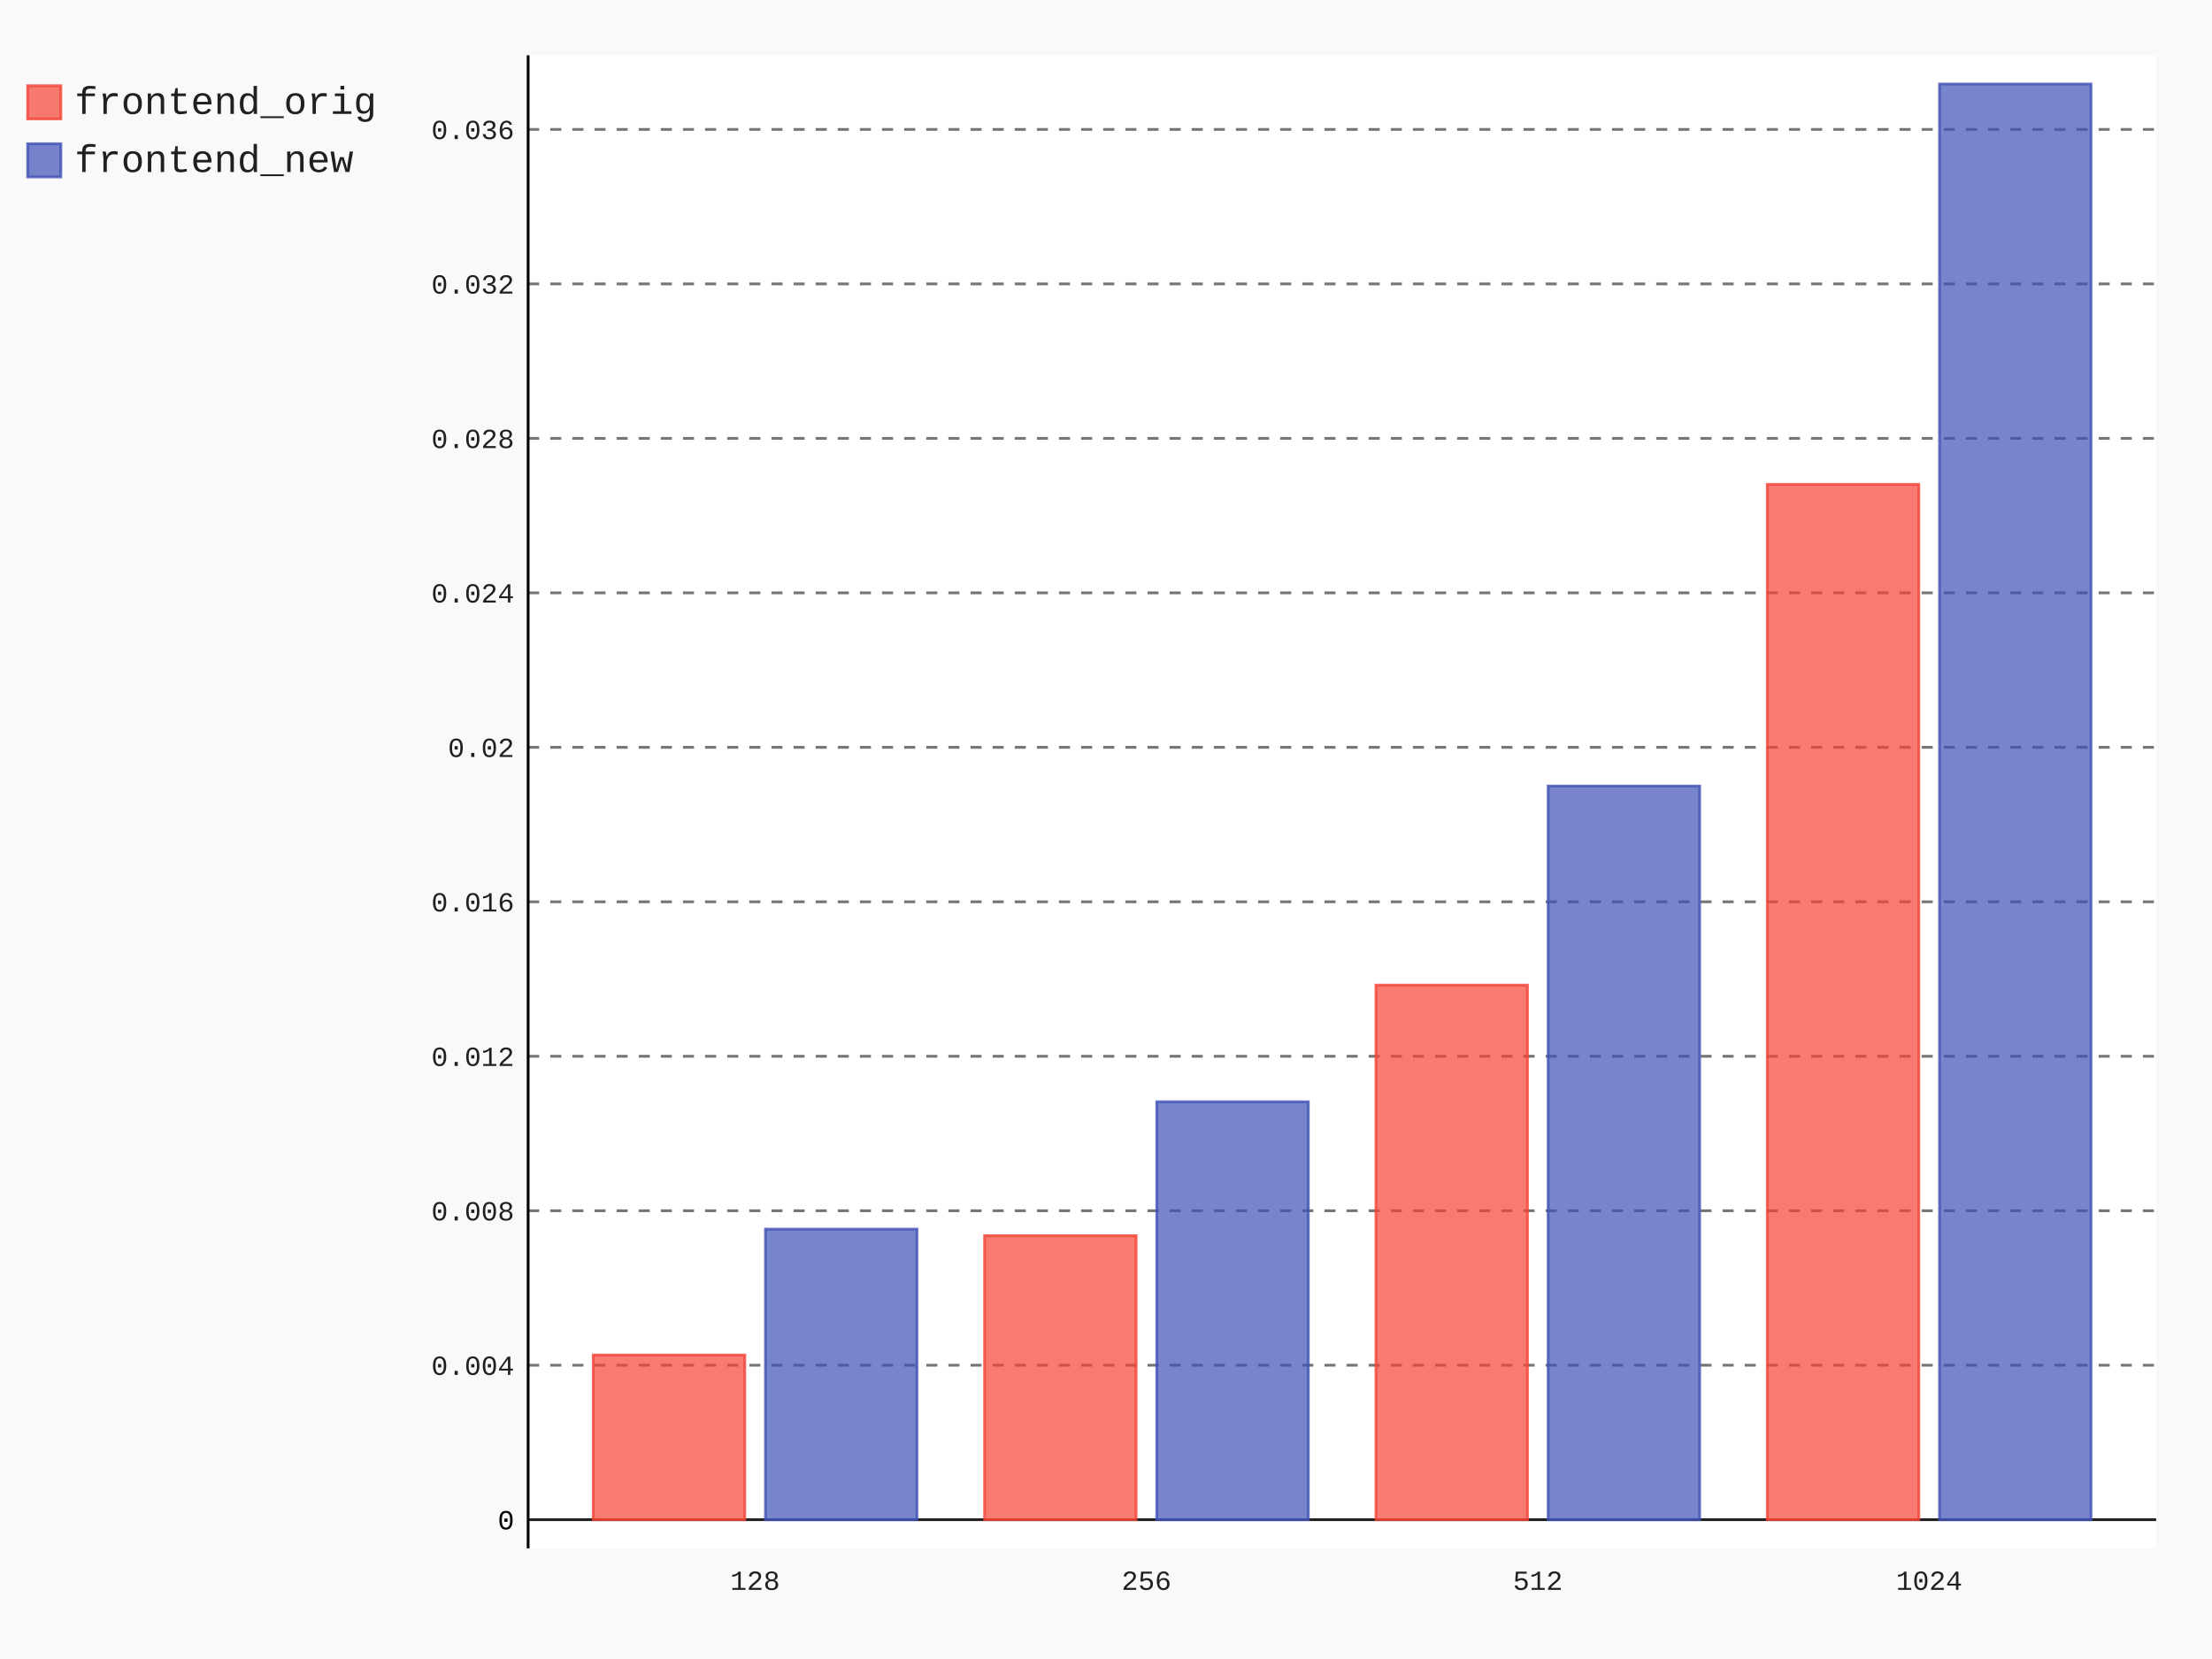
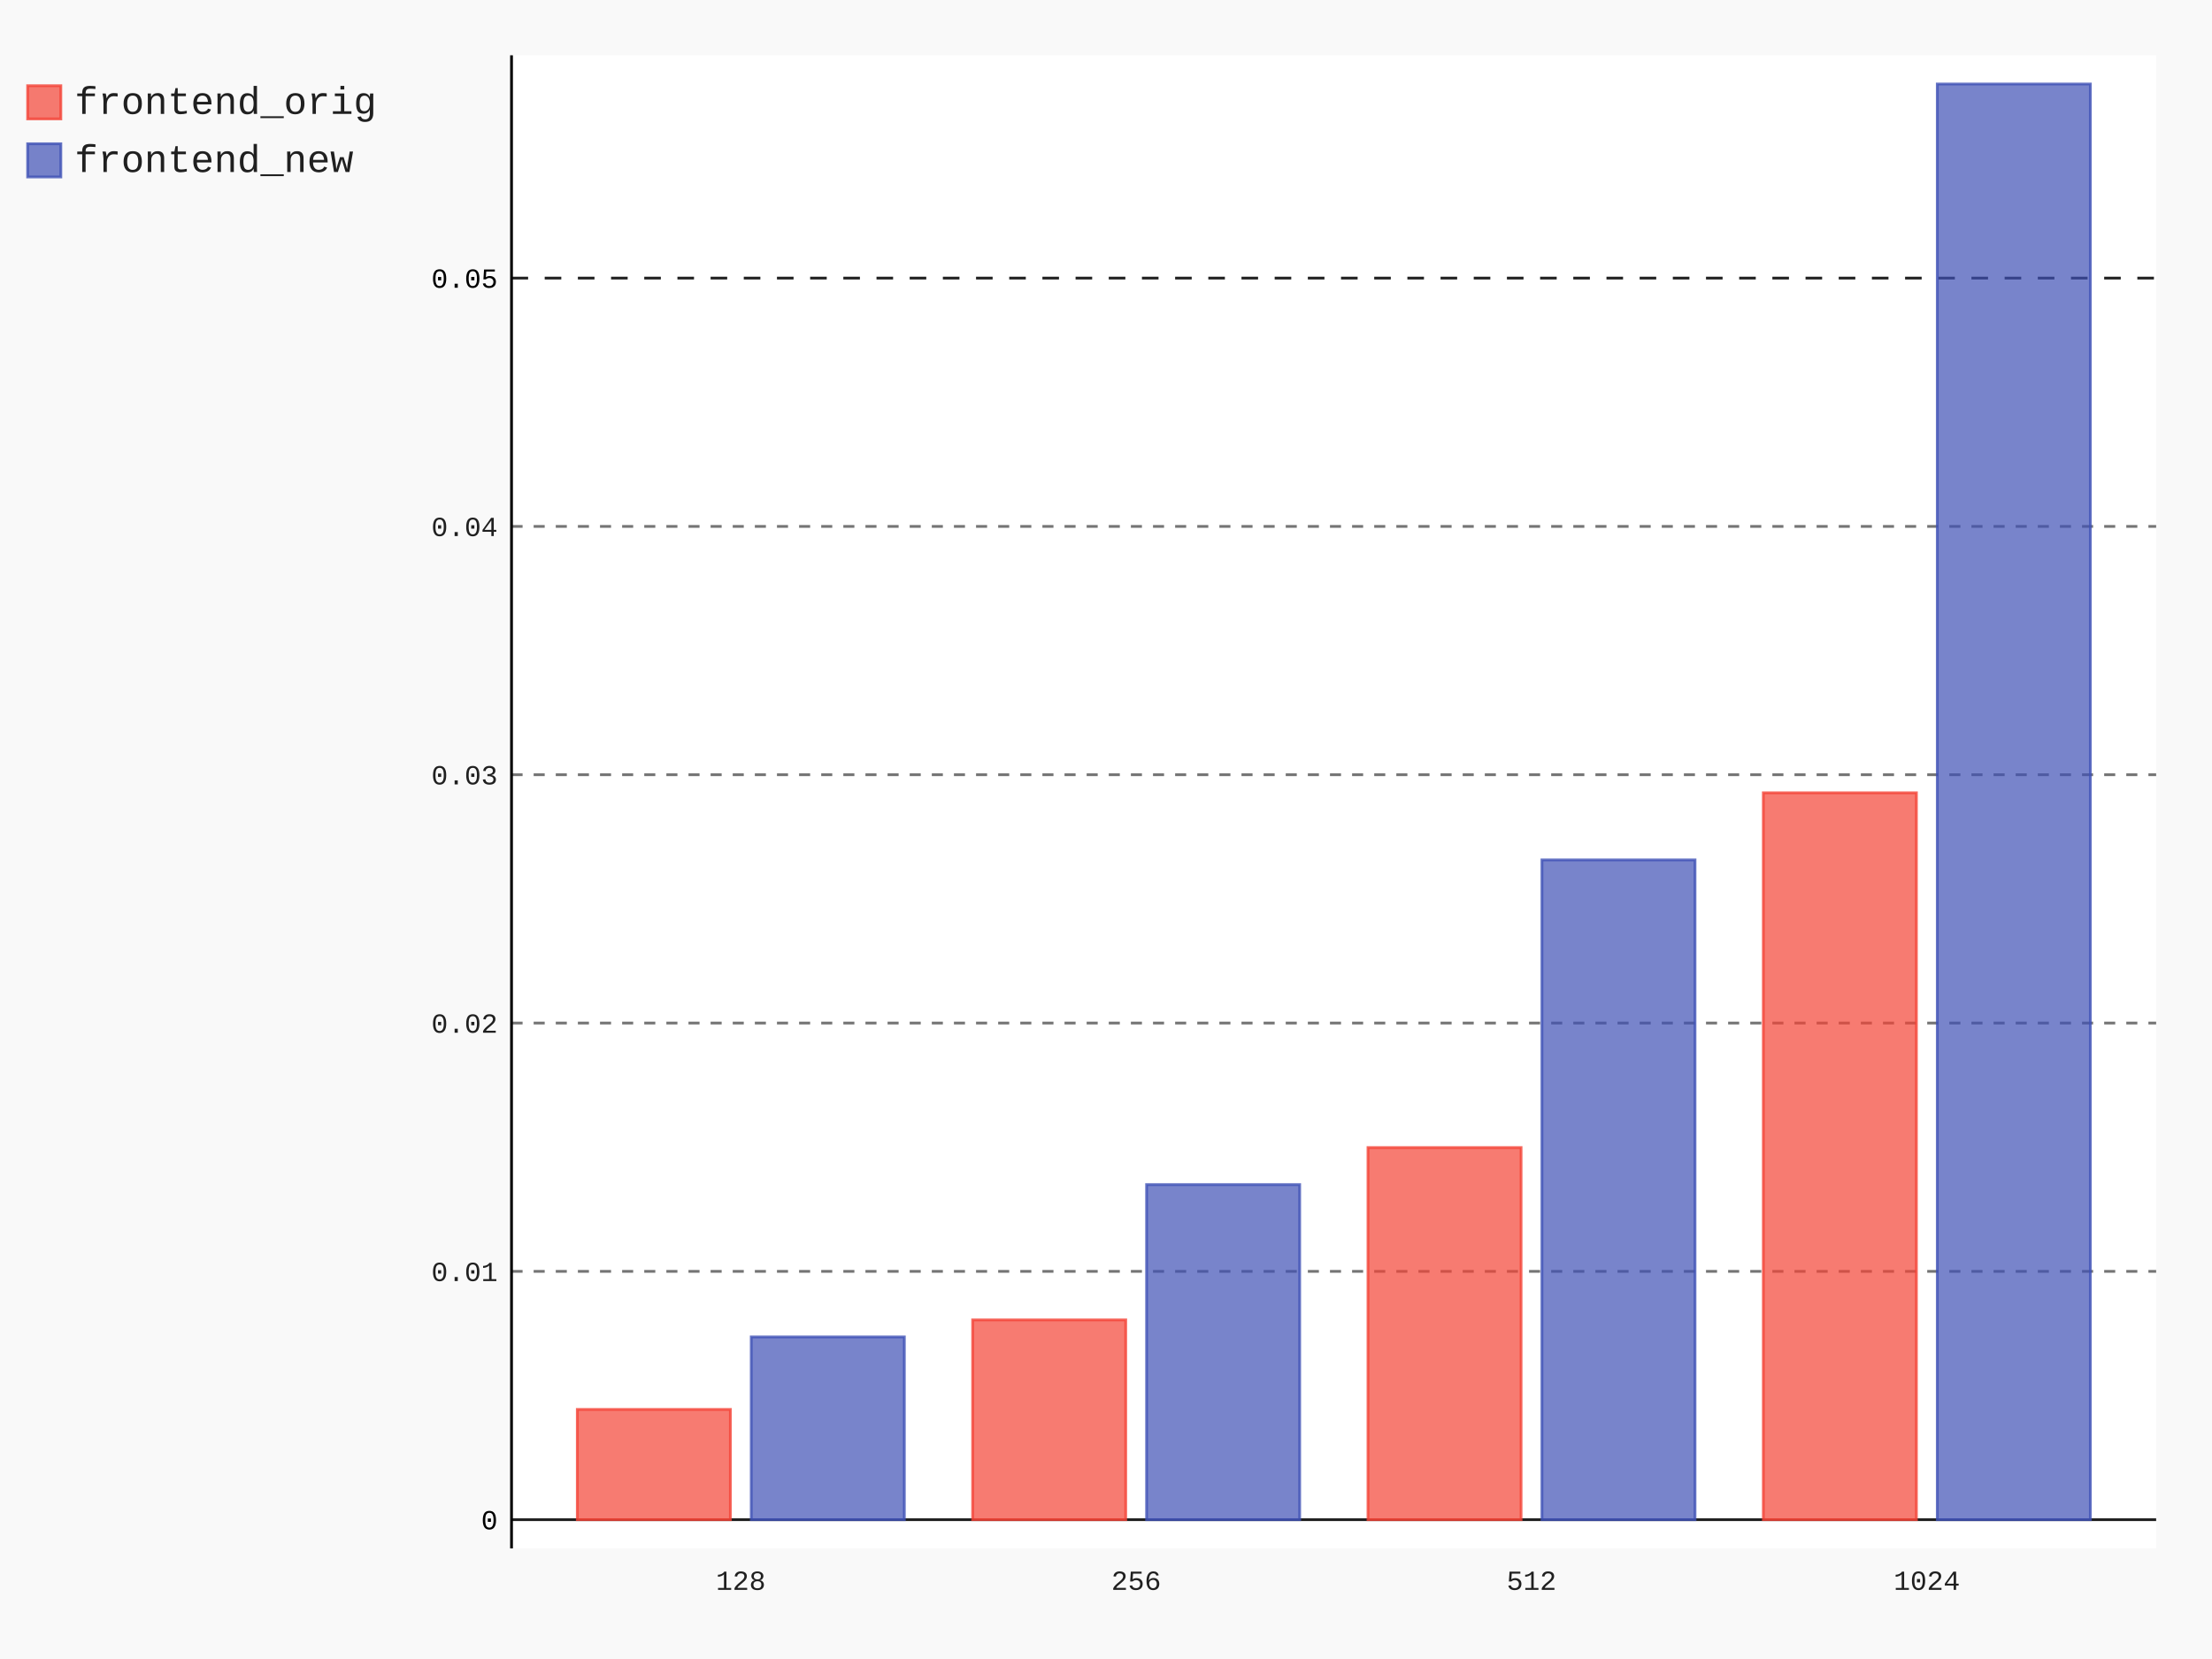
- <svg xmlns="http://www.w3.org/2000/svg" id="chart-5e4de8e0-8ec7-4c8e-923c-b2962cffca21" class="pygal-chart" viewBox="0 0 800 600">
+ <svg xmlns="http://www.w3.org/2000/svg" id="chart-4e27585b-d371-4e80-8e64-116c47fba315" class="pygal-chart" viewBox="0 0 800 600">
  <defs>
-     <style type="text/css">#chart-5e4de8e0-8ec7-4c8e-923c-b2962cffca21{-webkit-user-select:none;-webkit-font-smoothing:antialiased;font-family:Consolas,"Liberation Mono",Menlo,Courier,monospace}#chart-5e4de8e0-8ec7-4c8e-923c-b2962cffca21 .title{font-family:Consolas,"Liberation Mono",Menlo,Courier,monospace;font-size:16px}#chart-5e4de8e0-8ec7-4c8e-923c-b2962cffca21 .legends .legend text{font-family:Consolas,"Liberation Mono",Menlo,Courier,monospace;font-size:14px}#chart-5e4de8e0-8ec7-4c8e-923c-b2962cffca21 .axis text{font-family:Consolas,"Liberation Mono",Menlo,Courier,monospace;font-size:10px}#chart-5e4de8e0-8ec7-4c8e-923c-b2962cffca21 .axis text.major{font-family:Consolas,"Liberation Mono",Menlo,Courier,monospace;font-size:10px}#chart-5e4de8e0-8ec7-4c8e-923c-b2962cffca21 .text-overlay text.value{font-family:Consolas,"Liberation Mono",Menlo,Courier,monospace;font-size:16px}#chart-5e4de8e0-8ec7-4c8e-923c-b2962cffca21 .text-overlay text.label{font-family:Consolas,"Liberation Mono",Menlo,Courier,monospace;font-size:10px}#chart-5e4de8e0-8ec7-4c8e-923c-b2962cffca21 .tooltip{font-family:Consolas,"Liberation Mono",Menlo,Courier,monospace;font-size:14px}#chart-5e4de8e0-8ec7-4c8e-923c-b2962cffca21 text.no_data{font-family:Consolas,"Liberation Mono",Menlo,Courier,monospace;font-size:64px}
- #chart-5e4de8e0-8ec7-4c8e-923c-b2962cffca21{background-color:rgba(249,249,249,1)}#chart-5e4de8e0-8ec7-4c8e-923c-b2962cffca21 path,#chart-5e4de8e0-8ec7-4c8e-923c-b2962cffca21 line,#chart-5e4de8e0-8ec7-4c8e-923c-b2962cffca21 rect,#chart-5e4de8e0-8ec7-4c8e-923c-b2962cffca21 circle{-webkit-transition:150ms;-moz-transition:150ms;transition:150ms}#chart-5e4de8e0-8ec7-4c8e-923c-b2962cffca21 .graph &gt; .background{fill:rgba(249,249,249,1)}#chart-5e4de8e0-8ec7-4c8e-923c-b2962cffca21 .plot &gt; .background{fill:rgba(255,255,255,1)}#chart-5e4de8e0-8ec7-4c8e-923c-b2962cffca21 .graph{fill:rgba(0,0,0,.87)}#chart-5e4de8e0-8ec7-4c8e-923c-b2962cffca21 text.no_data{fill:rgba(0,0,0,1)}#chart-5e4de8e0-8ec7-4c8e-923c-b2962cffca21 .title{fill:rgba(0,0,0,1)}#chart-5e4de8e0-8ec7-4c8e-923c-b2962cffca21 .legends .legend text{fill:rgba(0,0,0,.87)}#chart-5e4de8e0-8ec7-4c8e-923c-b2962cffca21 .legends .legend:hover text{fill:rgba(0,0,0,1)}#chart-5e4de8e0-8ec7-4c8e-923c-b2962cffca21 .axis .line{stroke:rgba(0,0,0,1)}#chart-5e4de8e0-8ec7-4c8e-923c-b2962cffca21 .axis .guide.line{stroke:rgba(0,0,0,.54)}#chart-5e4de8e0-8ec7-4c8e-923c-b2962cffca21 .axis .major.line{stroke:rgba(0,0,0,.87)}#chart-5e4de8e0-8ec7-4c8e-923c-b2962cffca21 .axis text.major{fill:rgba(0,0,0,1)}#chart-5e4de8e0-8ec7-4c8e-923c-b2962cffca21 .axis.y .guides:hover .guide.line,#chart-5e4de8e0-8ec7-4c8e-923c-b2962cffca21 .line-graph .axis.x .guides:hover .guide.line,#chart-5e4de8e0-8ec7-4c8e-923c-b2962cffca21 .stackedline-graph .axis.x .guides:hover .guide.line,#chart-5e4de8e0-8ec7-4c8e-923c-b2962cffca21 .xy-graph .axis.x .guides:hover .guide.line{stroke:rgba(0,0,0,1)}#chart-5e4de8e0-8ec7-4c8e-923c-b2962cffca21 .axis .guides:hover text{fill:rgba(0,0,0,1)}#chart-5e4de8e0-8ec7-4c8e-923c-b2962cffca21 .reactive{fill-opacity:.7;stroke-opacity:.8}#chart-5e4de8e0-8ec7-4c8e-923c-b2962cffca21 .ci{stroke:rgba(0,0,0,.87)}#chart-5e4de8e0-8ec7-4c8e-923c-b2962cffca21 .reactive.active,#chart-5e4de8e0-8ec7-4c8e-923c-b2962cffca21 .active .reactive{fill-opacity:.8;stroke-opacity:.9;stroke-width:4}#chart-5e4de8e0-8ec7-4c8e-923c-b2962cffca21 .ci .reactive.active{stroke-width:1.5}#chart-5e4de8e0-8ec7-4c8e-923c-b2962cffca21 .series text{fill:rgba(0,0,0,1)}#chart-5e4de8e0-8ec7-4c8e-923c-b2962cffca21 .tooltip rect{fill:rgba(255,255,255,1);stroke:rgba(0,0,0,1);-webkit-transition:opacity 150ms;-moz-transition:opacity 150ms;transition:opacity 150ms}#chart-5e4de8e0-8ec7-4c8e-923c-b2962cffca21 .tooltip .label{fill:rgba(0,0,0,.87)}#chart-5e4de8e0-8ec7-4c8e-923c-b2962cffca21 .tooltip .label{fill:rgba(0,0,0,.87)}#chart-5e4de8e0-8ec7-4c8e-923c-b2962cffca21 .tooltip .legend{font-size:.8em;fill:rgba(0,0,0,.54)}#chart-5e4de8e0-8ec7-4c8e-923c-b2962cffca21 .tooltip .x_label{font-size:.6em;fill:rgba(0,0,0,1)}#chart-5e4de8e0-8ec7-4c8e-923c-b2962cffca21 .tooltip .xlink{font-size:.5em;text-decoration:underline}#chart-5e4de8e0-8ec7-4c8e-923c-b2962cffca21 .tooltip .value{font-size:1.5em}#chart-5e4de8e0-8ec7-4c8e-923c-b2962cffca21 .bound{font-size:.5em}#chart-5e4de8e0-8ec7-4c8e-923c-b2962cffca21 .max-value{font-size:.75em;fill:rgba(0,0,0,.54)}#chart-5e4de8e0-8ec7-4c8e-923c-b2962cffca21 .map-element{fill:rgba(255,255,255,1);stroke:rgba(0,0,0,.54) !important}#chart-5e4de8e0-8ec7-4c8e-923c-b2962cffca21 .map-element .reactive{fill-opacity:inherit;stroke-opacity:inherit}#chart-5e4de8e0-8ec7-4c8e-923c-b2962cffca21 .color-0,#chart-5e4de8e0-8ec7-4c8e-923c-b2962cffca21 .color-0 a:visited{stroke:#F44336;fill:#F44336}#chart-5e4de8e0-8ec7-4c8e-923c-b2962cffca21 .color-1,#chart-5e4de8e0-8ec7-4c8e-923c-b2962cffca21 .color-1 a:visited{stroke:#3F51B5;fill:#3F51B5}#chart-5e4de8e0-8ec7-4c8e-923c-b2962cffca21 .text-overlay .color-0 text{fill:black}#chart-5e4de8e0-8ec7-4c8e-923c-b2962cffca21 .text-overlay .color-1 text{fill:black}
- #chart-5e4de8e0-8ec7-4c8e-923c-b2962cffca21 text.no_data{text-anchor:middle}#chart-5e4de8e0-8ec7-4c8e-923c-b2962cffca21 .guide.line{fill:none}#chart-5e4de8e0-8ec7-4c8e-923c-b2962cffca21 .centered{text-anchor:middle}#chart-5e4de8e0-8ec7-4c8e-923c-b2962cffca21 .title{text-anchor:middle}#chart-5e4de8e0-8ec7-4c8e-923c-b2962cffca21 .legends .legend text{fill-opacity:1}#chart-5e4de8e0-8ec7-4c8e-923c-b2962cffca21 .axis.x text{text-anchor:middle}#chart-5e4de8e0-8ec7-4c8e-923c-b2962cffca21 .axis.x:not(.web) text[transform]{text-anchor:start}#chart-5e4de8e0-8ec7-4c8e-923c-b2962cffca21 .axis.x:not(.web) text[transform].backwards{text-anchor:end}#chart-5e4de8e0-8ec7-4c8e-923c-b2962cffca21 .axis.y text{text-anchor:end}#chart-5e4de8e0-8ec7-4c8e-923c-b2962cffca21 .axis.y text[transform].backwards{text-anchor:start}#chart-5e4de8e0-8ec7-4c8e-923c-b2962cffca21 .axis.y2 text{text-anchor:start}#chart-5e4de8e0-8ec7-4c8e-923c-b2962cffca21 .axis.y2 text[transform].backwards{text-anchor:end}#chart-5e4de8e0-8ec7-4c8e-923c-b2962cffca21 .axis .guide.line{stroke-dasharray:4,4}#chart-5e4de8e0-8ec7-4c8e-923c-b2962cffca21 .axis .major.guide.line{stroke-dasharray:6,6}#chart-5e4de8e0-8ec7-4c8e-923c-b2962cffca21 .horizontal .axis.y .guide.line,#chart-5e4de8e0-8ec7-4c8e-923c-b2962cffca21 .horizontal .axis.y2 .guide.line,#chart-5e4de8e0-8ec7-4c8e-923c-b2962cffca21 .vertical .axis.x .guide.line{opacity:0}#chart-5e4de8e0-8ec7-4c8e-923c-b2962cffca21 .horizontal .axis.always_show .guide.line,#chart-5e4de8e0-8ec7-4c8e-923c-b2962cffca21 .vertical .axis.always_show .guide.line{opacity:1 !important}#chart-5e4de8e0-8ec7-4c8e-923c-b2962cffca21 .axis.y .guides:hover .guide.line,#chart-5e4de8e0-8ec7-4c8e-923c-b2962cffca21 .axis.y2 .guides:hover .guide.line,#chart-5e4de8e0-8ec7-4c8e-923c-b2962cffca21 .axis.x .guides:hover .guide.line{opacity:1}#chart-5e4de8e0-8ec7-4c8e-923c-b2962cffca21 .axis .guides:hover text{opacity:1}#chart-5e4de8e0-8ec7-4c8e-923c-b2962cffca21 .nofill{fill:none}#chart-5e4de8e0-8ec7-4c8e-923c-b2962cffca21 .subtle-fill{fill-opacity:.2}#chart-5e4de8e0-8ec7-4c8e-923c-b2962cffca21 .dot{stroke-width:1px;fill-opacity:1}#chart-5e4de8e0-8ec7-4c8e-923c-b2962cffca21 .dot.active{stroke-width:5px}#chart-5e4de8e0-8ec7-4c8e-923c-b2962cffca21 .dot.negative{fill:transparent}#chart-5e4de8e0-8ec7-4c8e-923c-b2962cffca21 text,#chart-5e4de8e0-8ec7-4c8e-923c-b2962cffca21 tspan{stroke:none !important}#chart-5e4de8e0-8ec7-4c8e-923c-b2962cffca21 .series text.active{opacity:1}#chart-5e4de8e0-8ec7-4c8e-923c-b2962cffca21 .tooltip rect{fill-opacity:.95;stroke-width:.5}#chart-5e4de8e0-8ec7-4c8e-923c-b2962cffca21 .tooltip text{fill-opacity:1}#chart-5e4de8e0-8ec7-4c8e-923c-b2962cffca21 .showable{visibility:hidden}#chart-5e4de8e0-8ec7-4c8e-923c-b2962cffca21 .showable.shown{visibility:visible}#chart-5e4de8e0-8ec7-4c8e-923c-b2962cffca21 .gauge-background{fill:rgba(229,229,229,1);stroke:none}#chart-5e4de8e0-8ec7-4c8e-923c-b2962cffca21 .bg-lines{stroke:rgba(249,249,249,1);stroke-width:2px}</style>
+     <style type="text/css">#chart-4e27585b-d371-4e80-8e64-116c47fba315{-webkit-user-select:none;-webkit-font-smoothing:antialiased;font-family:Consolas,"Liberation Mono",Menlo,Courier,monospace}#chart-4e27585b-d371-4e80-8e64-116c47fba315 .title{font-family:Consolas,"Liberation Mono",Menlo,Courier,monospace;font-size:16px}#chart-4e27585b-d371-4e80-8e64-116c47fba315 .legends .legend text{font-family:Consolas,"Liberation Mono",Menlo,Courier,monospace;font-size:14px}#chart-4e27585b-d371-4e80-8e64-116c47fba315 .axis text{font-family:Consolas,"Liberation Mono",Menlo,Courier,monospace;font-size:10px}#chart-4e27585b-d371-4e80-8e64-116c47fba315 .axis text.major{font-family:Consolas,"Liberation Mono",Menlo,Courier,monospace;font-size:10px}#chart-4e27585b-d371-4e80-8e64-116c47fba315 .text-overlay text.value{font-family:Consolas,"Liberation Mono",Menlo,Courier,monospace;font-size:16px}#chart-4e27585b-d371-4e80-8e64-116c47fba315 .text-overlay text.label{font-family:Consolas,"Liberation Mono",Menlo,Courier,monospace;font-size:10px}#chart-4e27585b-d371-4e80-8e64-116c47fba315 .tooltip{font-family:Consolas,"Liberation Mono",Menlo,Courier,monospace;font-size:14px}#chart-4e27585b-d371-4e80-8e64-116c47fba315 text.no_data{font-family:Consolas,"Liberation Mono",Menlo,Courier,monospace;font-size:64px}
+ #chart-4e27585b-d371-4e80-8e64-116c47fba315{background-color:rgba(249,249,249,1)}#chart-4e27585b-d371-4e80-8e64-116c47fba315 path,#chart-4e27585b-d371-4e80-8e64-116c47fba315 line,#chart-4e27585b-d371-4e80-8e64-116c47fba315 rect,#chart-4e27585b-d371-4e80-8e64-116c47fba315 circle{-webkit-transition:150ms;-moz-transition:150ms;transition:150ms}#chart-4e27585b-d371-4e80-8e64-116c47fba315 .graph &gt; .background{fill:rgba(249,249,249,1)}#chart-4e27585b-d371-4e80-8e64-116c47fba315 .plot &gt; .background{fill:rgba(255,255,255,1)}#chart-4e27585b-d371-4e80-8e64-116c47fba315 .graph{fill:rgba(0,0,0,.87)}#chart-4e27585b-d371-4e80-8e64-116c47fba315 text.no_data{fill:rgba(0,0,0,1)}#chart-4e27585b-d371-4e80-8e64-116c47fba315 .title{fill:rgba(0,0,0,1)}#chart-4e27585b-d371-4e80-8e64-116c47fba315 .legends .legend text{fill:rgba(0,0,0,.87)}#chart-4e27585b-d371-4e80-8e64-116c47fba315 .legends .legend:hover text{fill:rgba(0,0,0,1)}#chart-4e27585b-d371-4e80-8e64-116c47fba315 .axis .line{stroke:rgba(0,0,0,1)}#chart-4e27585b-d371-4e80-8e64-116c47fba315 .axis .guide.line{stroke:rgba(0,0,0,.54)}#chart-4e27585b-d371-4e80-8e64-116c47fba315 .axis .major.line{stroke:rgba(0,0,0,.87)}#chart-4e27585b-d371-4e80-8e64-116c47fba315 .axis text.major{fill:rgba(0,0,0,1)}#chart-4e27585b-d371-4e80-8e64-116c47fba315 .axis.y .guides:hover .guide.line,#chart-4e27585b-d371-4e80-8e64-116c47fba315 .line-graph .axis.x .guides:hover .guide.line,#chart-4e27585b-d371-4e80-8e64-116c47fba315 .stackedline-graph .axis.x .guides:hover .guide.line,#chart-4e27585b-d371-4e80-8e64-116c47fba315 .xy-graph .axis.x .guides:hover .guide.line{stroke:rgba(0,0,0,1)}#chart-4e27585b-d371-4e80-8e64-116c47fba315 .axis .guides:hover text{fill:rgba(0,0,0,1)}#chart-4e27585b-d371-4e80-8e64-116c47fba315 .reactive{fill-opacity:.7;stroke-opacity:.8}#chart-4e27585b-d371-4e80-8e64-116c47fba315 .ci{stroke:rgba(0,0,0,.87)}#chart-4e27585b-d371-4e80-8e64-116c47fba315 .reactive.active,#chart-4e27585b-d371-4e80-8e64-116c47fba315 .active .reactive{fill-opacity:.8;stroke-opacity:.9;stroke-width:4}#chart-4e27585b-d371-4e80-8e64-116c47fba315 .ci .reactive.active{stroke-width:1.5}#chart-4e27585b-d371-4e80-8e64-116c47fba315 .series text{fill:rgba(0,0,0,1)}#chart-4e27585b-d371-4e80-8e64-116c47fba315 .tooltip rect{fill:rgba(255,255,255,1);stroke:rgba(0,0,0,1);-webkit-transition:opacity 150ms;-moz-transition:opacity 150ms;transition:opacity 150ms}#chart-4e27585b-d371-4e80-8e64-116c47fba315 .tooltip .label{fill:rgba(0,0,0,.87)}#chart-4e27585b-d371-4e80-8e64-116c47fba315 .tooltip .label{fill:rgba(0,0,0,.87)}#chart-4e27585b-d371-4e80-8e64-116c47fba315 .tooltip .legend{font-size:.8em;fill:rgba(0,0,0,.54)}#chart-4e27585b-d371-4e80-8e64-116c47fba315 .tooltip .x_label{font-size:.6em;fill:rgba(0,0,0,1)}#chart-4e27585b-d371-4e80-8e64-116c47fba315 .tooltip .xlink{font-size:.5em;text-decoration:underline}#chart-4e27585b-d371-4e80-8e64-116c47fba315 .tooltip .value{font-size:1.5em}#chart-4e27585b-d371-4e80-8e64-116c47fba315 .bound{font-size:.5em}#chart-4e27585b-d371-4e80-8e64-116c47fba315 .max-value{font-size:.75em;fill:rgba(0,0,0,.54)}#chart-4e27585b-d371-4e80-8e64-116c47fba315 .map-element{fill:rgba(255,255,255,1);stroke:rgba(0,0,0,.54) !important}#chart-4e27585b-d371-4e80-8e64-116c47fba315 .map-element .reactive{fill-opacity:inherit;stroke-opacity:inherit}#chart-4e27585b-d371-4e80-8e64-116c47fba315 .color-0,#chart-4e27585b-d371-4e80-8e64-116c47fba315 .color-0 a:visited{stroke:#F44336;fill:#F44336}#chart-4e27585b-d371-4e80-8e64-116c47fba315 .color-1,#chart-4e27585b-d371-4e80-8e64-116c47fba315 .color-1 a:visited{stroke:#3F51B5;fill:#3F51B5}#chart-4e27585b-d371-4e80-8e64-116c47fba315 .text-overlay .color-0 text{fill:black}#chart-4e27585b-d371-4e80-8e64-116c47fba315 .text-overlay .color-1 text{fill:black}
+ #chart-4e27585b-d371-4e80-8e64-116c47fba315 text.no_data{text-anchor:middle}#chart-4e27585b-d371-4e80-8e64-116c47fba315 .guide.line{fill:none}#chart-4e27585b-d371-4e80-8e64-116c47fba315 .centered{text-anchor:middle}#chart-4e27585b-d371-4e80-8e64-116c47fba315 .title{text-anchor:middle}#chart-4e27585b-d371-4e80-8e64-116c47fba315 .legends .legend text{fill-opacity:1}#chart-4e27585b-d371-4e80-8e64-116c47fba315 .axis.x text{text-anchor:middle}#chart-4e27585b-d371-4e80-8e64-116c47fba315 .axis.x:not(.web) text[transform]{text-anchor:start}#chart-4e27585b-d371-4e80-8e64-116c47fba315 .axis.x:not(.web) text[transform].backwards{text-anchor:end}#chart-4e27585b-d371-4e80-8e64-116c47fba315 .axis.y text{text-anchor:end}#chart-4e27585b-d371-4e80-8e64-116c47fba315 .axis.y text[transform].backwards{text-anchor:start}#chart-4e27585b-d371-4e80-8e64-116c47fba315 .axis.y2 text{text-anchor:start}#chart-4e27585b-d371-4e80-8e64-116c47fba315 .axis.y2 text[transform].backwards{text-anchor:end}#chart-4e27585b-d371-4e80-8e64-116c47fba315 .axis .guide.line{stroke-dasharray:4,4}#chart-4e27585b-d371-4e80-8e64-116c47fba315 .axis .major.guide.line{stroke-dasharray:6,6}#chart-4e27585b-d371-4e80-8e64-116c47fba315 .horizontal .axis.y .guide.line,#chart-4e27585b-d371-4e80-8e64-116c47fba315 .horizontal .axis.y2 .guide.line,#chart-4e27585b-d371-4e80-8e64-116c47fba315 .vertical .axis.x .guide.line{opacity:0}#chart-4e27585b-d371-4e80-8e64-116c47fba315 .horizontal .axis.always_show .guide.line,#chart-4e27585b-d371-4e80-8e64-116c47fba315 .vertical .axis.always_show .guide.line{opacity:1 !important}#chart-4e27585b-d371-4e80-8e64-116c47fba315 .axis.y .guides:hover .guide.line,#chart-4e27585b-d371-4e80-8e64-116c47fba315 .axis.y2 .guides:hover .guide.line,#chart-4e27585b-d371-4e80-8e64-116c47fba315 .axis.x .guides:hover .guide.line{opacity:1}#chart-4e27585b-d371-4e80-8e64-116c47fba315 .axis .guides:hover text{opacity:1}#chart-4e27585b-d371-4e80-8e64-116c47fba315 .nofill{fill:none}#chart-4e27585b-d371-4e80-8e64-116c47fba315 .subtle-fill{fill-opacity:.2}#chart-4e27585b-d371-4e80-8e64-116c47fba315 .dot{stroke-width:1px;fill-opacity:1}#chart-4e27585b-d371-4e80-8e64-116c47fba315 .dot.active{stroke-width:5px}#chart-4e27585b-d371-4e80-8e64-116c47fba315 .dot.negative{fill:transparent}#chart-4e27585b-d371-4e80-8e64-116c47fba315 text,#chart-4e27585b-d371-4e80-8e64-116c47fba315 tspan{stroke:none !important}#chart-4e27585b-d371-4e80-8e64-116c47fba315 .series text.active{opacity:1}#chart-4e27585b-d371-4e80-8e64-116c47fba315 .tooltip rect{fill-opacity:.95;stroke-width:.5}#chart-4e27585b-d371-4e80-8e64-116c47fba315 .tooltip text{fill-opacity:1}#chart-4e27585b-d371-4e80-8e64-116c47fba315 .showable{visibility:hidden}#chart-4e27585b-d371-4e80-8e64-116c47fba315 .showable.shown{visibility:visible}#chart-4e27585b-d371-4e80-8e64-116c47fba315 .gauge-background{fill:rgba(229,229,229,1);stroke:none}#chart-4e27585b-d371-4e80-8e64-116c47fba315 .bg-lines{stroke:rgba(249,249,249,1);stroke-width:2px}</style>
  </defs>
  <g class="graph bar-graph vertical">
    <rect x="0" y="0" width="800" height="600" class="background" />
-     <g transform="translate(191, 20)" class="plot">
-       <rect x="0" y="0" width="588.8" height="540" class="background" />
+     <g transform="translate(185, 20)" class="plot">
+       <rect x="0" y="0" width="594.8" height="540" class="background" />
      <g class="axis y always_show">
        <g class="guides">
-           <path d="M0 529.615 h588.8" class="axis major line" />
+           <path d="M0 529.615 h594.8" class="axis major line" />
          <text x="-5" y="533.115" class="major">0</text>
        </g>
        <g class="guides">
-           <path d="M0 473.748 h588.8" class="guide line" />
-           <text x="-5" y="477.248" class="">0.004</text>
+           <path d="M0 439.808 h594.8" class="guide line" />
+           <text x="-5" y="443.308" class="">0.01</text>
        </g>
        <g class="guides">
-           <path d="M0 417.881 h588.8" class="guide line" />
-           <text x="-5" y="421.381" class="">0.008</text>
+           <path d="M0 350 h594.8" class="guide line" />
+           <text x="-5" y="353.5" class="">0.02</text>
        </g>
        <g class="guides">
-           <path d="M0 362.014 h588.8" class="guide line" />
-           <text x="-5" y="365.514" class="">0.012</text>
+           <path d="M0 260.192 h594.8" class="guide line" />
+           <text x="-5" y="263.692" class="">0.03</text>
        </g>
        <g class="guides">
-           <path d="M0 306.147 h588.8" class="guide line" />
-           <text x="-5" y="309.647" class="">0.016</text>
+           <path d="M0 170.384 h594.8" class="guide line" />
+           <text x="-5" y="173.884" class="">0.04</text>
        </g>
        <g class="guides">
-           <path d="M0 250.28 h588.8" class="guide line" />
-           <text x="-5" y="253.78" class="">0.02</text>
-         </g>
-         <g class="guides">
-           <path d="M0 194.413 h588.8" class="guide line" />
-           <text x="-5" y="197.913" class="">0.024</text>
-         </g>
-         <g class="guides">
-           <path d="M0 138.545 h588.8" class="guide line" />
-           <text x="-5" y="142.045" class="">0.028</text>
-         </g>
-         <g class="guides">
-           <path d="M0 82.678 h588.8" class="guide line" />
-           <text x="-5" y="86.178" class="">0.032</text>
-         </g>
-         <g class="guides">
-           <path d="M0 26.811 h588.8" class="guide line" />
-           <text x="-5" y="30.311" class="">0.036</text>
+           <path d="M0 80.576 h594.8" class="major guide line" />
+           <text x="-5" y="84.076" class="major">0.05</text>
        </g>
      </g>
      <g class="axis x">
        <path d="M0 0 v540" class="line" />
        <g class="guides">
-           <path d="M82.092 0 v540" class="guide line" />
-           <text x="82.092" y="555.0" class="">128</text>
+           <path d="M82.929 0 v540" class="guide line" />
+           <text x="82.929" y="555.0" class="">128</text>
        </g>
        <g class="guides">
-           <path d="M223.631 0 v540" class="guide line" />
-           <text x="223.631" y="555.0" class="">256</text>
+           <path d="M225.91 0 v540" class="guide line" />
+           <text x="225.91" y="555.0" class="">256</text>
        </g>
        <g class="guides">
-           <path d="M365.169 0 v540" class="guide line" />
-           <text x="365.169" y="555.0" class="">512</text>
+           <path d="M368.89 0 v540" class="guide line" />
+           <text x="368.89" y="555.0" class="">512</text>
        </g>
        <g class="guides">
-           <path d="M506.708 0 v540" class="guide line" />
-           <text x="506.708" y="555.0" class="">1024</text>
+           <path d="M511.871 0 v540" class="guide line" />
+           <text x="511.871" y="555.0" class="">1024</text>
        </g>
      </g>
      <g class="series serie-0 color-0">
        <g class="bars">
          <g class="bar">
-             <rect x="23.552" y="470.059" rx="0" ry="0" width="54.804" height="59.556" class="rect reactive tooltip-trigger" />
+             <rect x="23.792" y="489.736" rx="0" ry="0" width="55.362" height="39.879" class="rect reactive tooltip-trigger" />
          </g>
          <g class="bar">
-             <rect x="165.09" y="426.907" rx="0" ry="0" width="54.804" height="102.708" class="rect reactive tooltip-trigger" />
+             <rect x="166.773" y="457.363" rx="0" ry="0" width="55.362" height="72.252" class="rect reactive tooltip-trigger" />
          </g>
          <g class="bar">
-             <rect x="306.629" y="336.275" rx="0" ry="0" width="54.804" height="193.341" class="rect reactive tooltip-trigger" />
+             <rect x="309.754" y="395.032" rx="0" ry="0" width="55.362" height="134.584" class="rect reactive tooltip-trigger" />
          </g>
          <g class="bar">
-             <rect x="448.167" y="155.177" rx="0" ry="0" width="54.804" height="374.439" class="rect reactive tooltip-trigger" />
+             <rect x="452.734" y="266.73" rx="0" ry="0" width="55.362" height="262.885" class="rect reactive tooltip-trigger" />
          </g>
        </g>
      </g>
      <g class="series serie-1 color-1">
        <g class="bars">
          <g class="bar">
-             <rect x="85.829" y="424.523" rx="0" ry="0" width="54.804" height="105.093" class="rect reactive tooltip-trigger" />
+             <rect x="86.704" y="463.517" rx="0" ry="0" width="55.362" height="66.099" class="rect reactive tooltip-trigger" />
          </g>
          <g class="bar">
-             <rect x="227.367" y="378.478" rx="0" ry="0" width="54.804" height="151.138" class="rect reactive tooltip-trigger" />
+             <rect x="229.684" y="408.424" rx="0" ry="0" width="55.362" height="121.191" class="rect reactive tooltip-trigger" />
          </g>
          <g class="bar">
-             <rect x="368.906" y="264.28" rx="0" ry="0" width="54.804" height="265.336" class="rect reactive tooltip-trigger" />
+             <rect x="372.665" y="291.002" rx="0" ry="0" width="55.362" height="238.614" class="rect reactive tooltip-trigger" />
          </g>
          <g class="bar">
-             <rect x="510.444" y="10.385" rx="0" ry="0" width="54.804" height="519.231" class="rect reactive tooltip-trigger" />
+             <rect x="515.646" y="10.385" rx="0" ry="0" width="55.362" height="519.231" class="rect reactive tooltip-trigger" />
          </g>
        </g>
      </g>
    </g>
    <g class="titles" />
-     <g transform="translate(191, 20)" class="plot overlay">
+     <g transform="translate(185, 20)" class="plot overlay">
      <g class="series serie-0 color-0" />
      <g class="series serie-1 color-1" />
    </g>
-     <g transform="translate(191, 20)" class="plot text-overlay">
+     <g transform="translate(185, 20)" class="plot text-overlay">
      <g class="series serie-0 color-0" />
      <g class="series serie-1 color-1" />
    </g>
-     <g transform="translate(191, 20)" class="plot tooltip-overlay">
+     <g transform="translate(185, 20)" class="plot tooltip-overlay">
      <g transform="translate(0 0)" style="opacity: 0" class="tooltip">
        <rect rx="0" ry="0" width="0" height="0" class="tooltip-box" />
        <g class="text" />
      </g>
    </g>
    <g transform="translate(10, 30)" class="legends">
      <g id="activate-serie-0" class="legend reactive activate-serie">
        <rect x="0.0" y="1.0" width="12" height="12" class="color-0 reactive" />
        <text x="17.0" y="11.2">frontend_orig</text>
      </g>
      <g id="activate-serie-1" class="legend reactive activate-serie">
        <rect x="0.0" y="22.0" width="12" height="12" class="color-1 reactive" />
        <text x="17.0" y="32.2">frontend_new</text>
      </g>
    </g>
    <g transform="translate(790, 30)" class="legends" />
  </g>
</svg>
